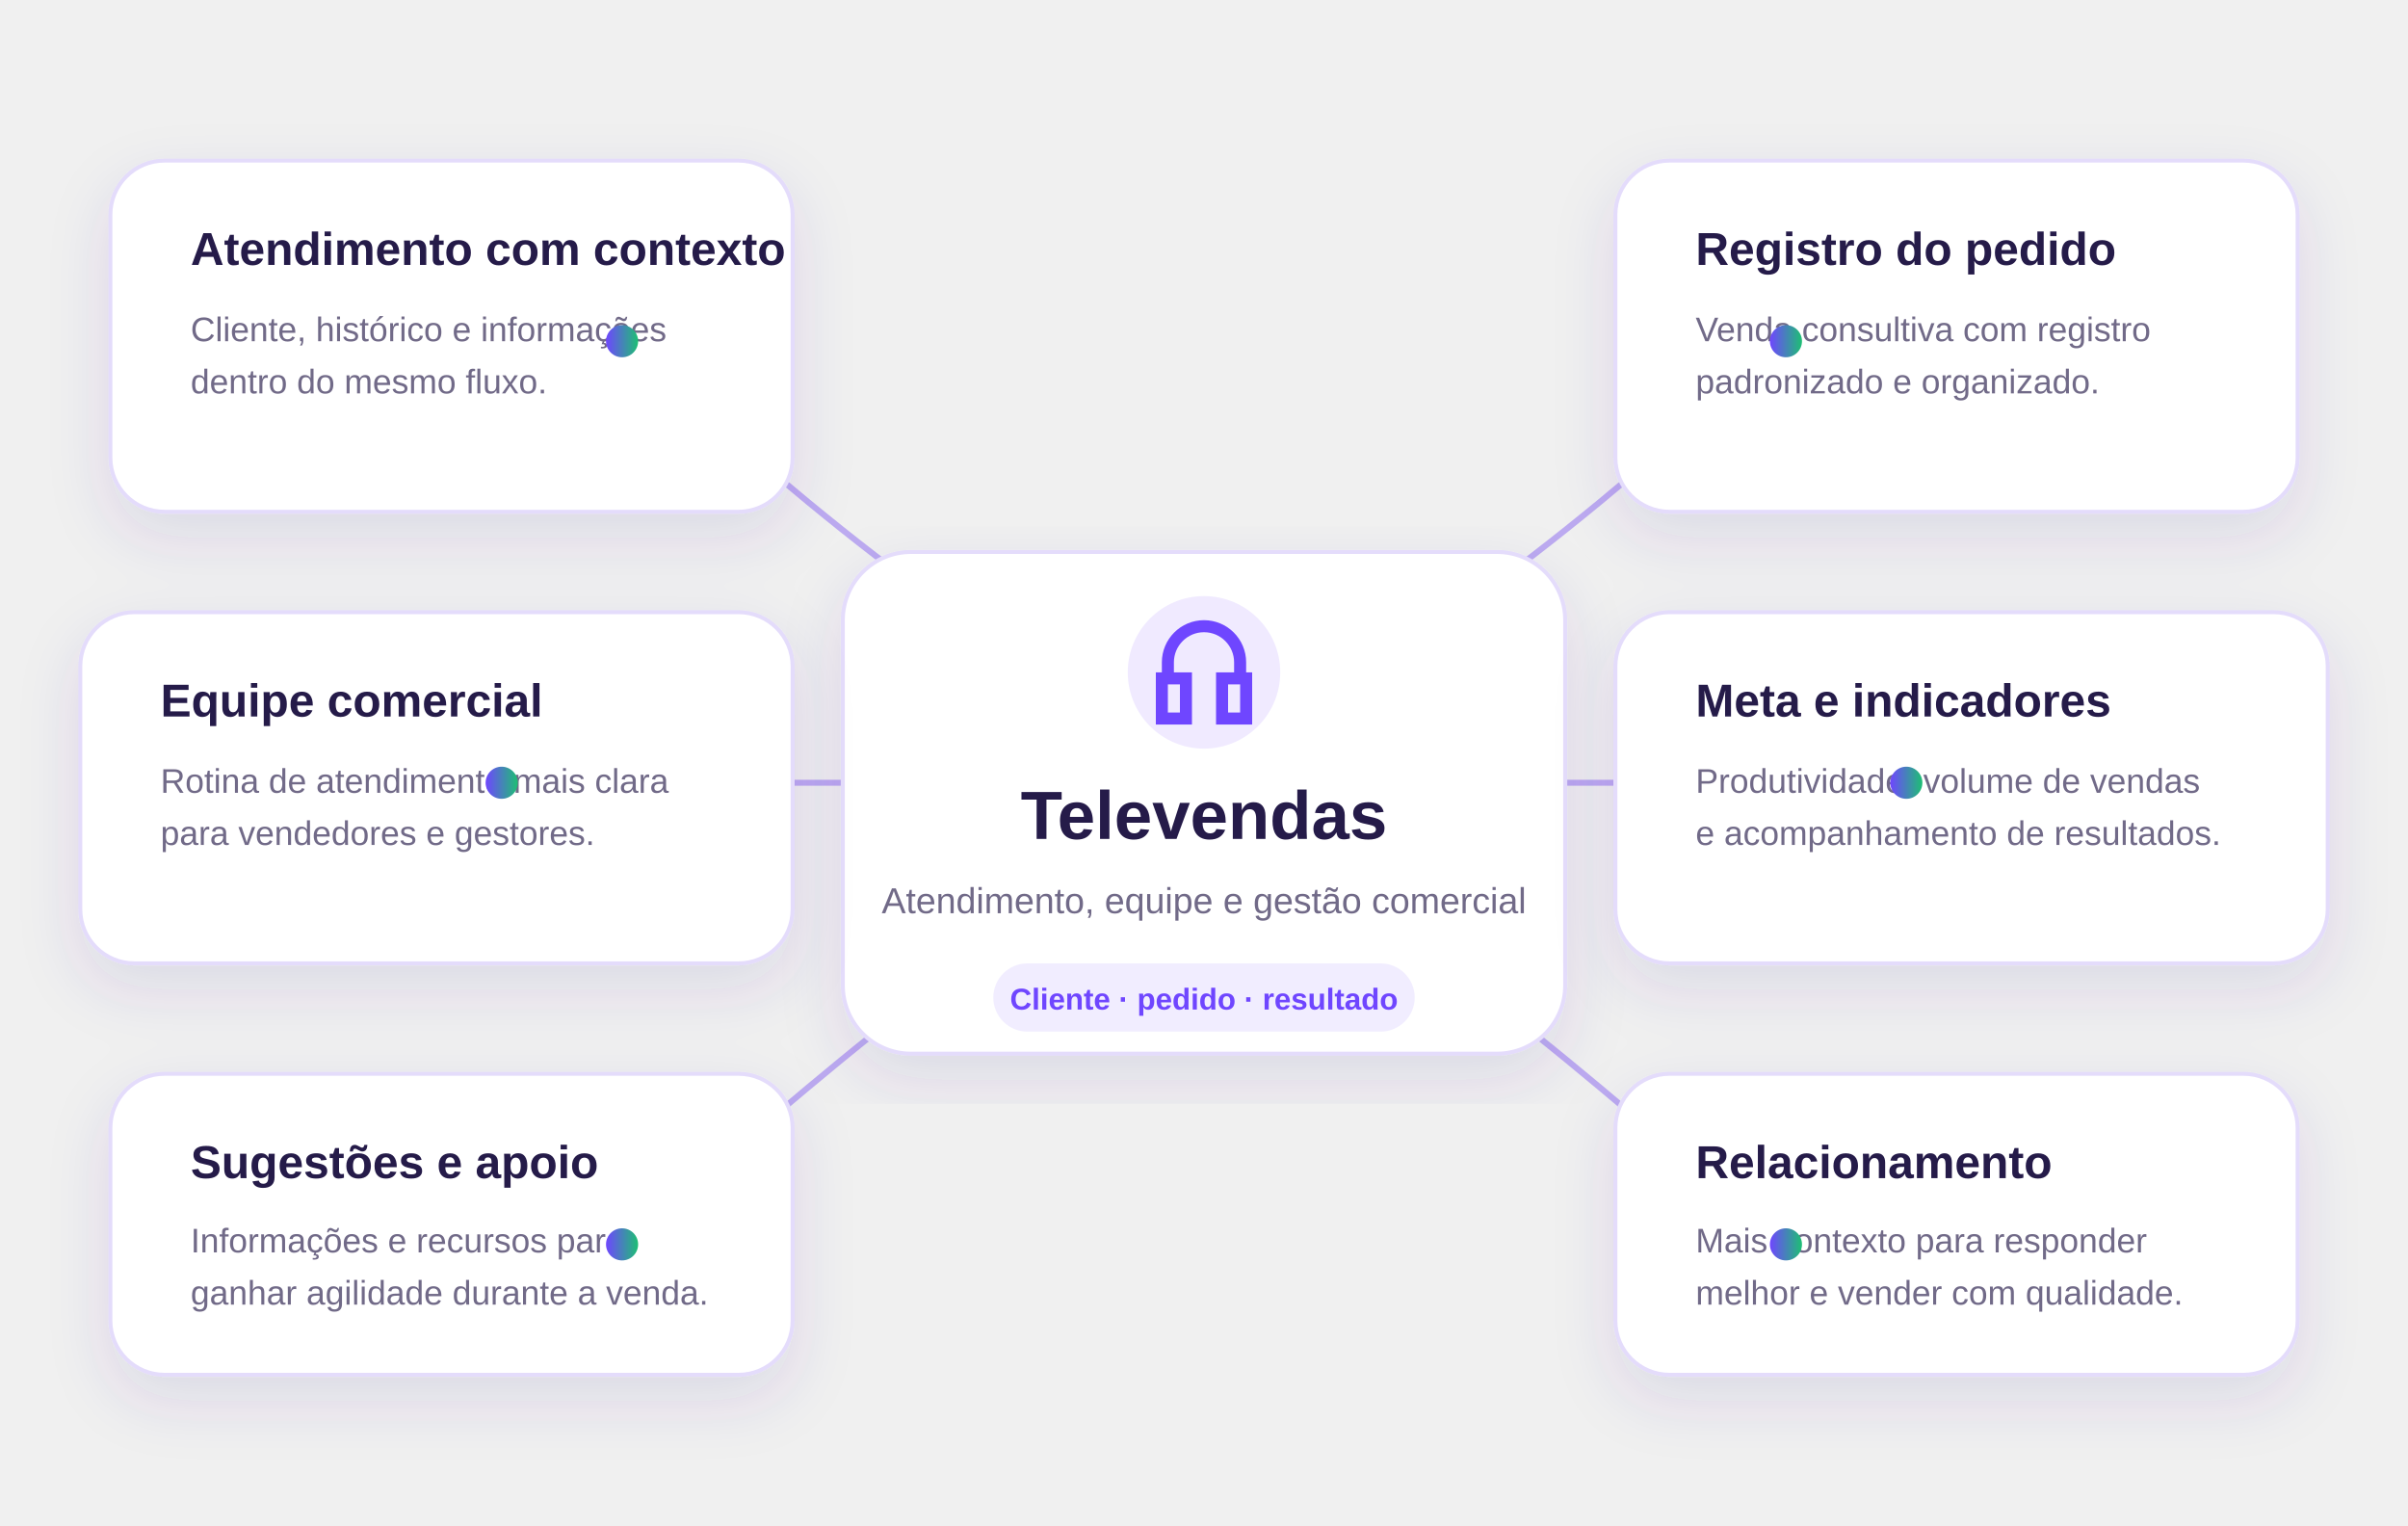
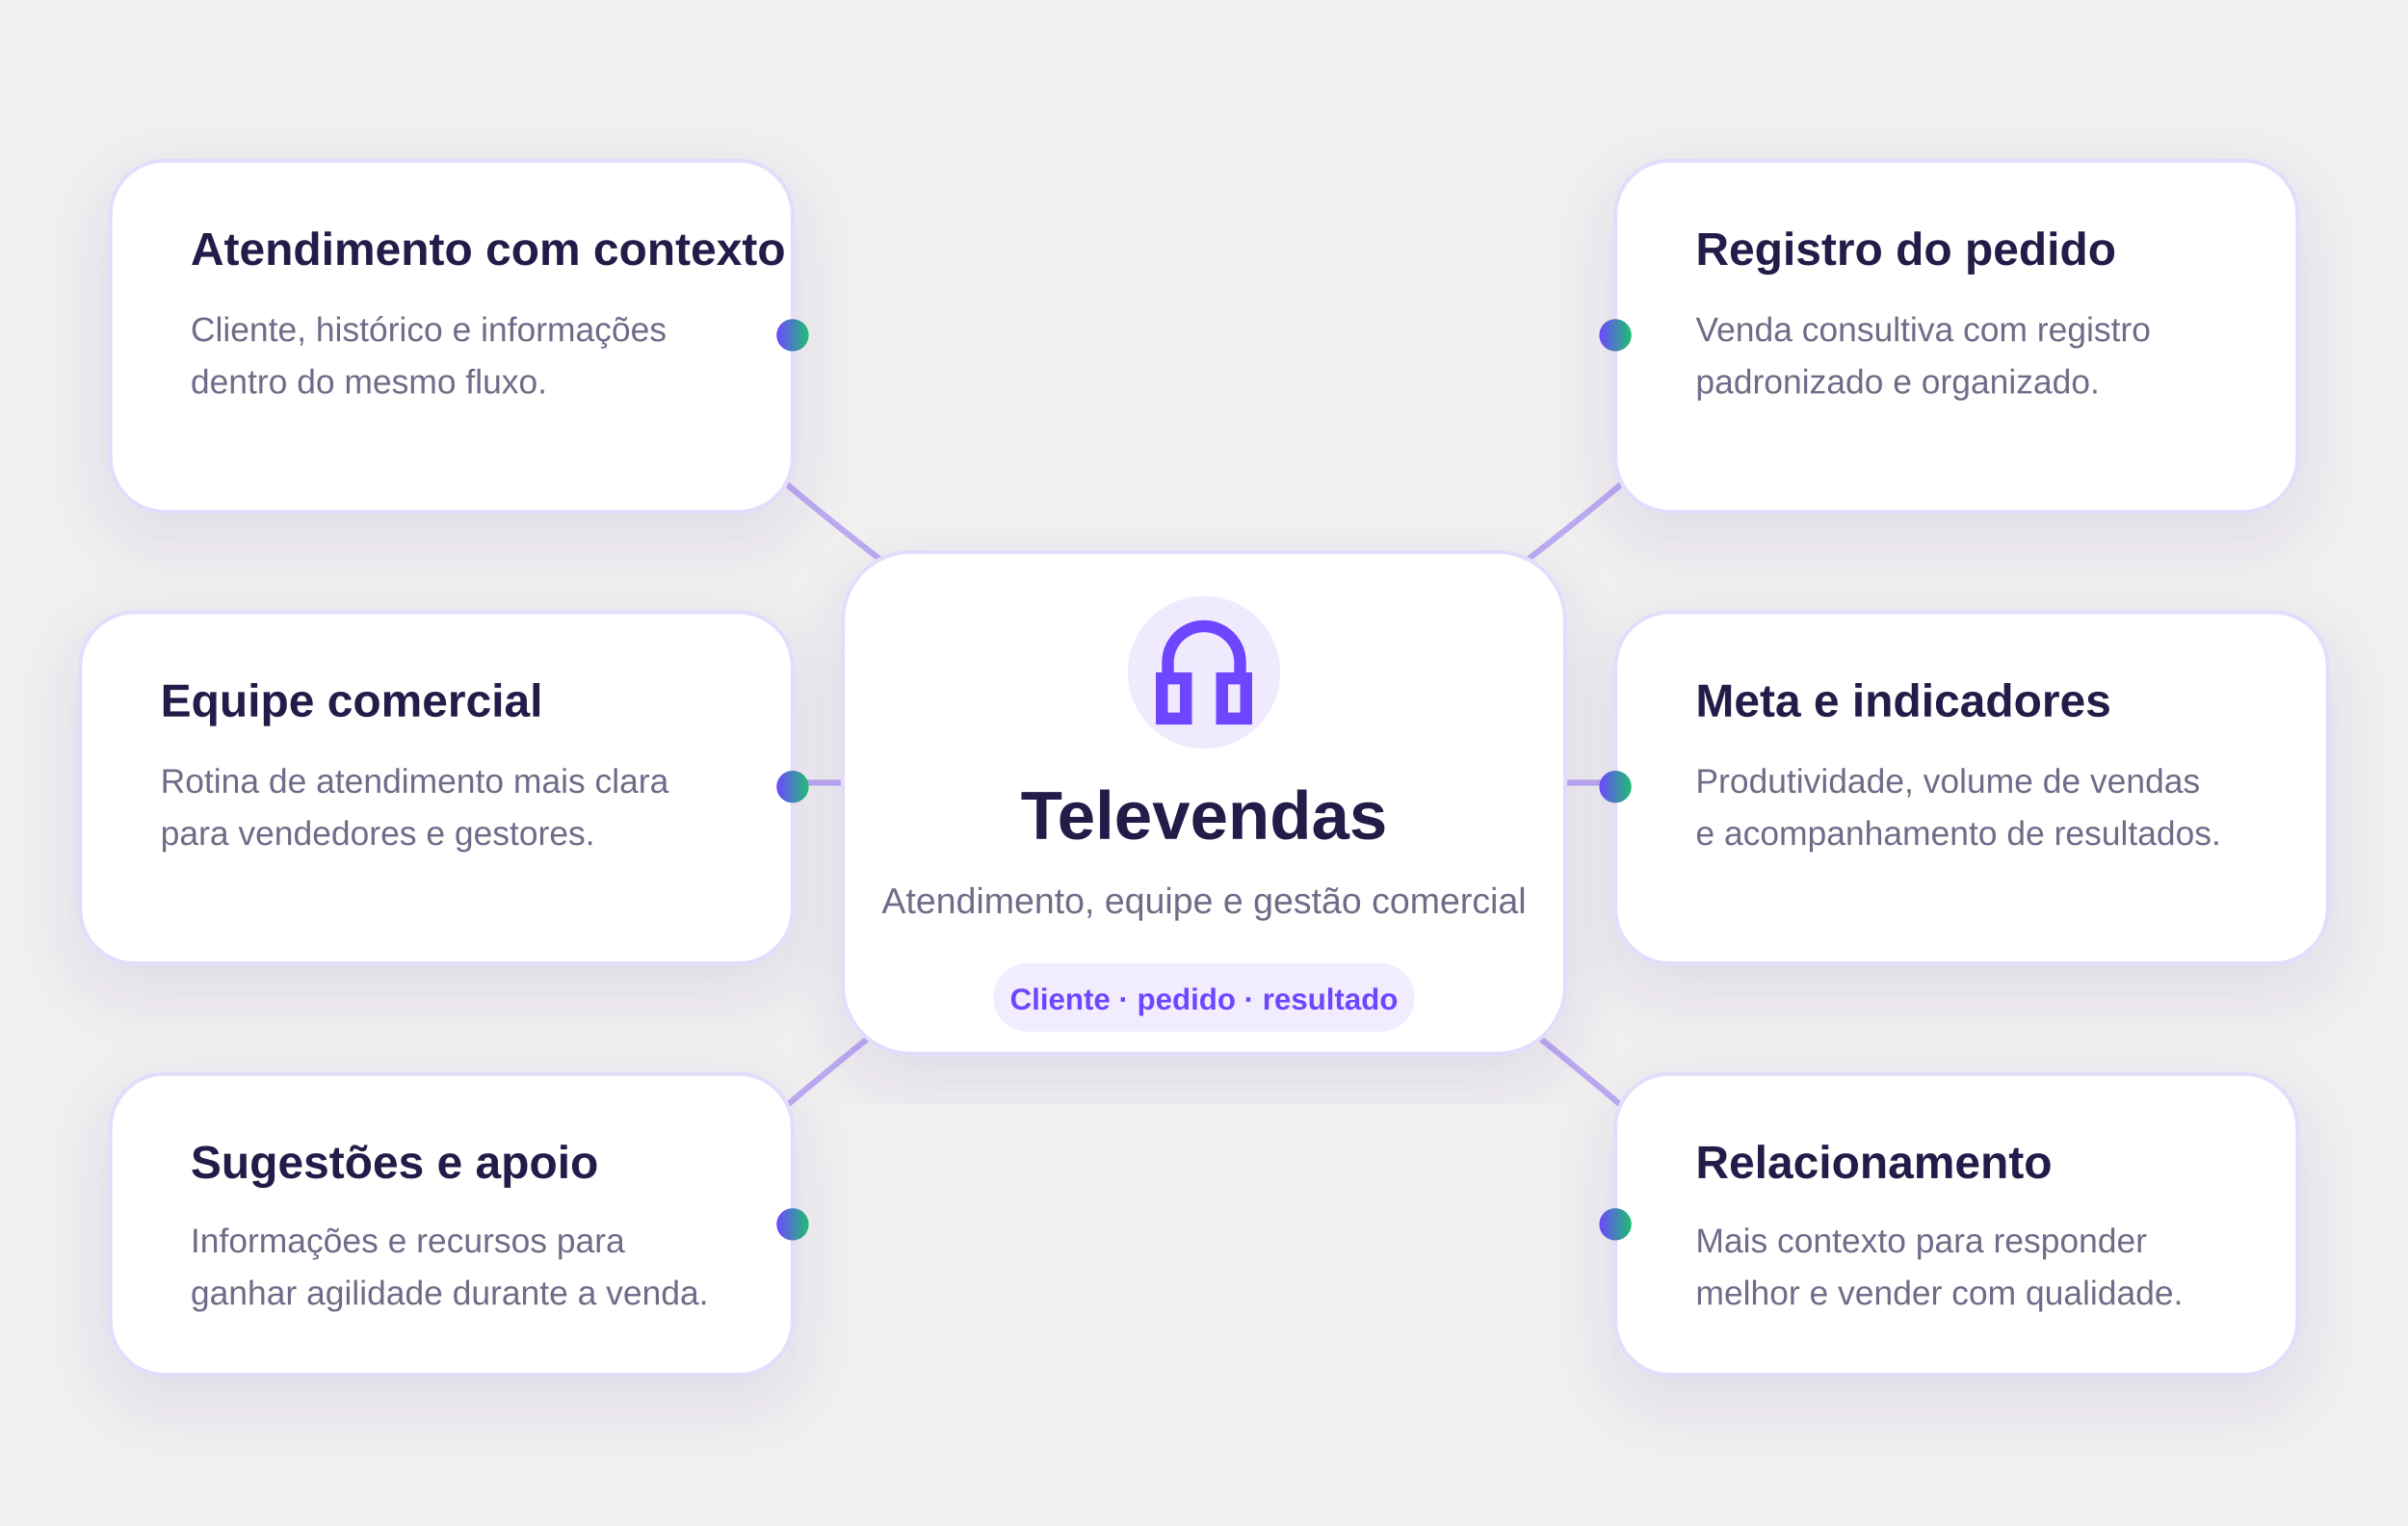
<svg xmlns="http://www.w3.org/2000/svg" viewBox="0 0 1200 760" role="img" aria-labelledby="title desc">
  <defs>
    <linearGradient id="g" x1="0" x2="1">
      <stop stop-color="#6f46ff" />
      <stop offset="1" stop-color="#1dbf73" />
    </linearGradient>
    <filter id="s">
      <feDropShadow dx="0" dy="12" stdDeviation="15" flood-color="#4b3498" flood-opacity=".12" />
    </filter>
  </defs>
  <g font-family="Satoshi,Arial,sans-serif">
    <g stroke="#bcaaf0" stroke-width="3" fill="none">
      <path d="M600 380C470 315 390 240 310 170" />
      <path d="M600 380C730 315 810 240 890 170" />
      <path d="M600 390C455 390 350 390 250 390" />
      <path d="M600 390C745 390 850 390 950 390" />
      <path d="M600 405C470 475 390 555 310 620" />
      <path d="M600 405C730 475 810 555 890 620" />
    </g>
    <rect x="420" y="275" width="360" height="250" rx="34" fill="#fff" stroke="#e4dcfb" stroke-width="2" filter="url(#s)" />
    <circle cx="600" cy="335" r="38" fill="#f0eaff" />
    <path d="M582 338v-8a18 18 0 0 1 36 0v8M579 338v20h12v-20h-12Zm30 0v20h12v-20h-12Z" fill="none" stroke="#6f46ff" stroke-width="6" stroke-linecap="round" />
    <text x="600" y="418" text-anchor="middle" fill="#251b49" font-size="34" font-weight="900">Televendas</text>
    <text x="600" y="455" text-anchor="middle" fill="#716a88" font-size="18">Atendimento, equipe e gestão comercial</text>
    <rect x="495" y="480" width="210" height="34" rx="17" fill="#f1edff" />
    <text x="600" y="503" text-anchor="middle" fill="#6f46ff" font-size="15" font-weight="800">Cliente · pedido · resultado</text>
    <g fill="#fff" stroke="#e4dcfb" stroke-width="2" filter="url(#s)">
      <rect x="55" y="80" width="340" height="175" rx="27" />
      <rect x="805" y="80" width="340" height="175" rx="27" />
      <rect x="40" y="305" width="355" height="175" rx="27" />
      <rect x="805" y="305" width="355" height="175" rx="27" />
      <rect x="55" y="535" width="340" height="150" rx="27" />
      <rect x="805" y="535" width="340" height="150" rx="27" />
    </g>
    <g fill="#251b49" font-size="23" font-weight="850">
      <text x="95" y="132">Atendimento com contexto</text>
      <text x="845" y="132">Registro do pedido</text>
      <text x="80" y="357">Equipe comercial</text>
      <text x="845" y="357">Meta e indicadores</text>
      <text x="95" y="587">Sugestões e apoio</text>
      <text x="845" y="587">Relacionamento</text>
    </g>
    <g fill="#716a88" font-size="17">
      <text x="95" y="170">Cliente, histórico e informações</text>
      <text x="95" y="196">dentro do mesmo fluxo.</text>
      <text x="845" y="170">Venda consultiva com registro</text>
      <text x="845" y="196">padronizado e organizado.</text>
      <text x="80" y="395">Rotina de atendimento mais clara</text>
      <text x="80" y="421">para vendedores e gestores.</text>
      <text x="845" y="395">Produtividade, volume de vendas</text>
      <text x="845" y="421">e acompanhamento de resultados.</text>
      <text x="95" y="624">Informações e recursos para</text>
      <text x="95" y="650">ganhar agilidade durante a venda.</text>
      <text x="845" y="624">Mais contexto para responder</text>
      <text x="845" y="650">melhor e vender com qualidade.</text>
    </g>
    <g fill="url(#g)">
-       <circle cx="310" cy="170" r="8" />
-       <circle cx="890" cy="170" r="8" />
-       <circle cx="250" cy="390" r="8" />
-       <circle cx="950" cy="390" r="8" />
-       <circle cx="310" cy="620" r="8" />
-       <circle cx="890" cy="620" r="8" />
+       <circle cx="395" cy="167" r="8" />
+       <circle cx="805" cy="167" r="8" />
+       <circle cx="395" cy="392" r="8" />
+       <circle cx="805" cy="392" r="8" />
+       <circle cx="395" cy="610" r="8" />
+       <circle cx="805" cy="610" r="8" />
    </g>
  </g>
</svg>
